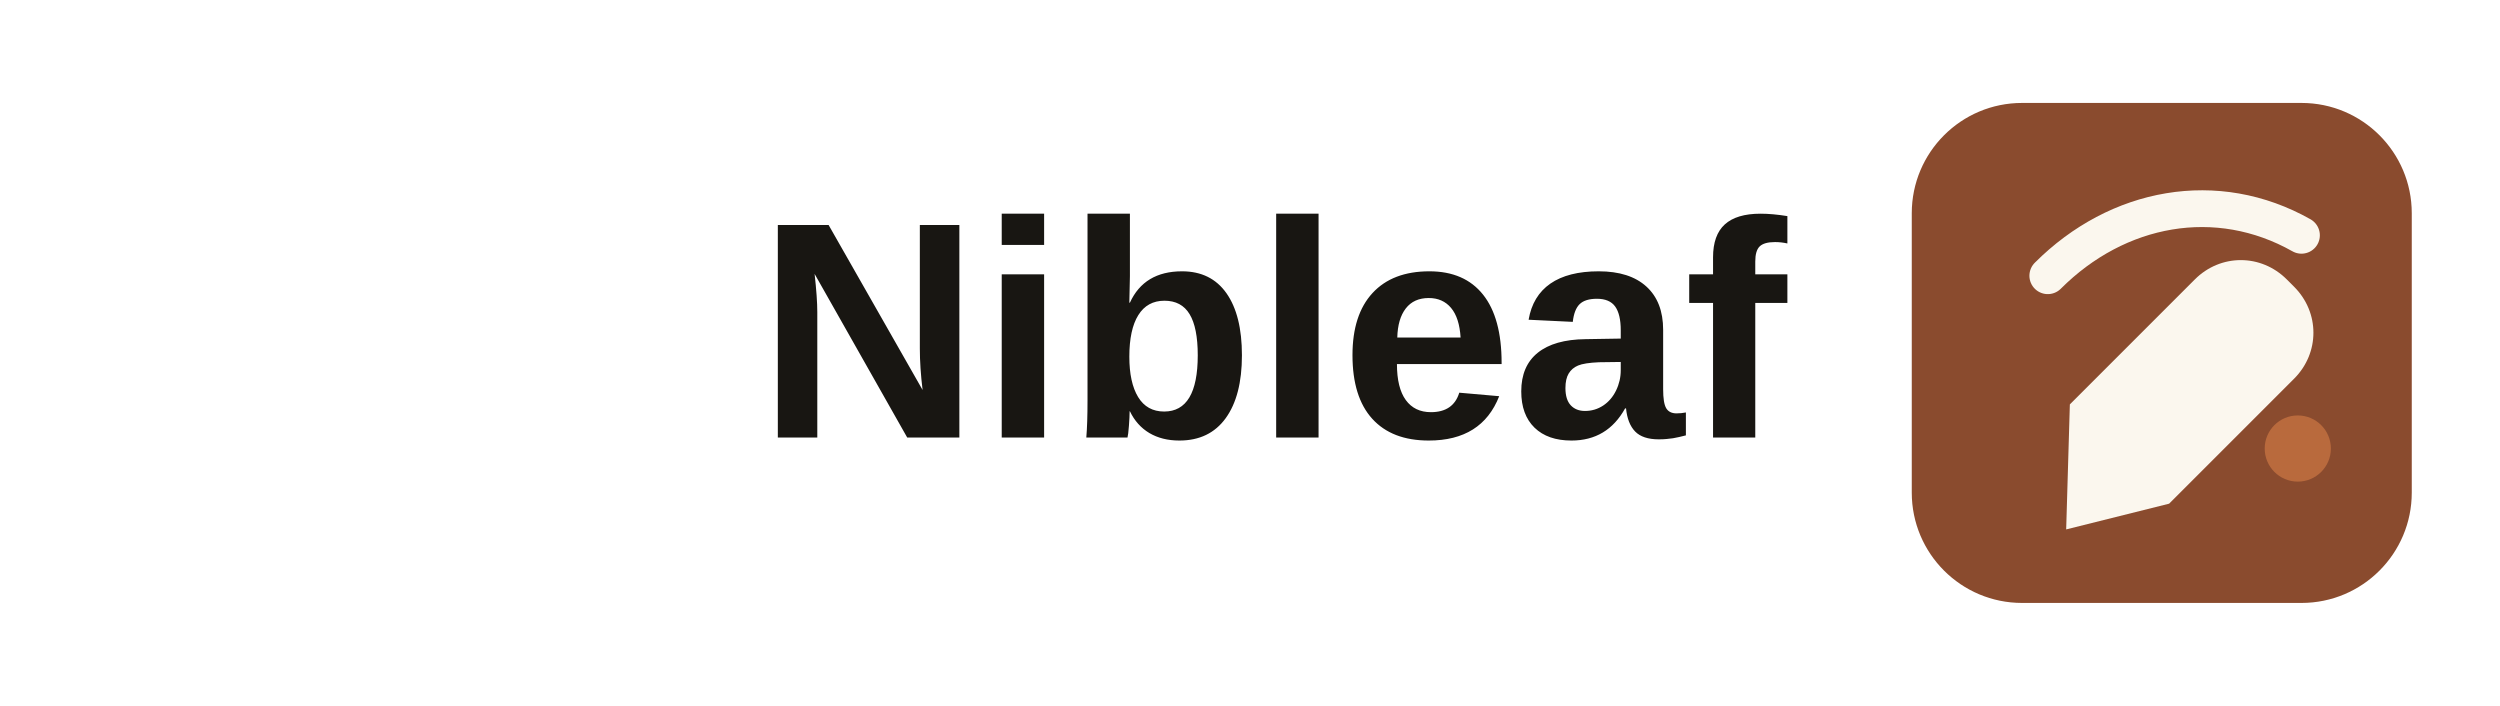
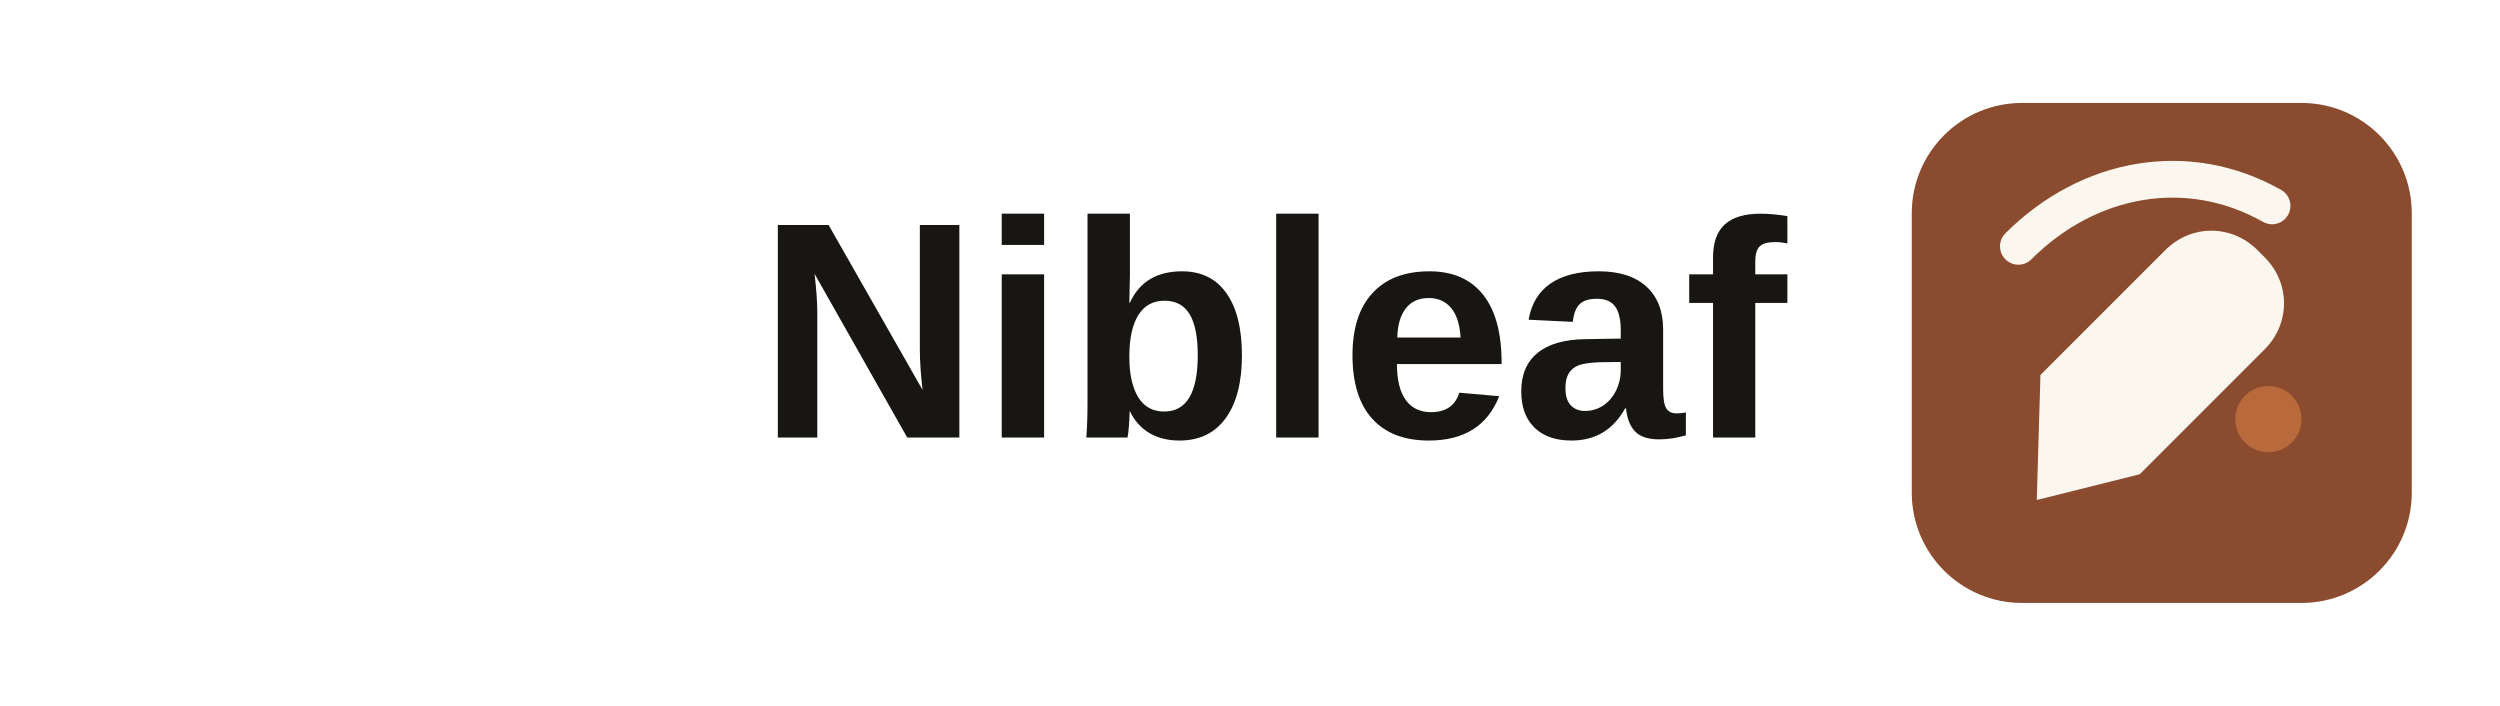
<svg xmlns="http://www.w3.org/2000/svg" viewBox="0 0 680 192" role="img" aria-label="Nibleaf">
  <rect x="520" y="28" width="136" height="136" rx="30" fill="#8A4B2E" />
-   <path d="M563 110 597 76c7-7 18-7 25 0l2 2c7 7 7 18 0 25l-34 34-28 7 1-34Z" fill="#FBF7EE" />
-   <path d="M557 75c19-19 46-24 69-11" fill="none" stroke="#FBF7EE" stroke-linecap="round" stroke-width="10" />
-   <circle cx="625" cy="122" r="9" fill="#B96A3D" />
+   <path d="M555 102 589 68c7-7 18-7 25 0l2 2c7 7 7 18 0 25l-34 34-28 7 1-34Z" fill="#FBF7EE" />
+   <path d="M549 67c19-19 46-24 69-11" fill="none" stroke="#FBF7EE" stroke-linecap="round" stroke-width="10" />
+   <circle cx="617" cy="114" r="9" fill="#B96A3D" />
  <text x="486" y="119" direction="rtl" fill="#181612" font-family="Tahoma, Arial, system-ui, sans-serif" font-size="84" font-weight="800" text-anchor="start">Nibleaf</text>
</svg>
